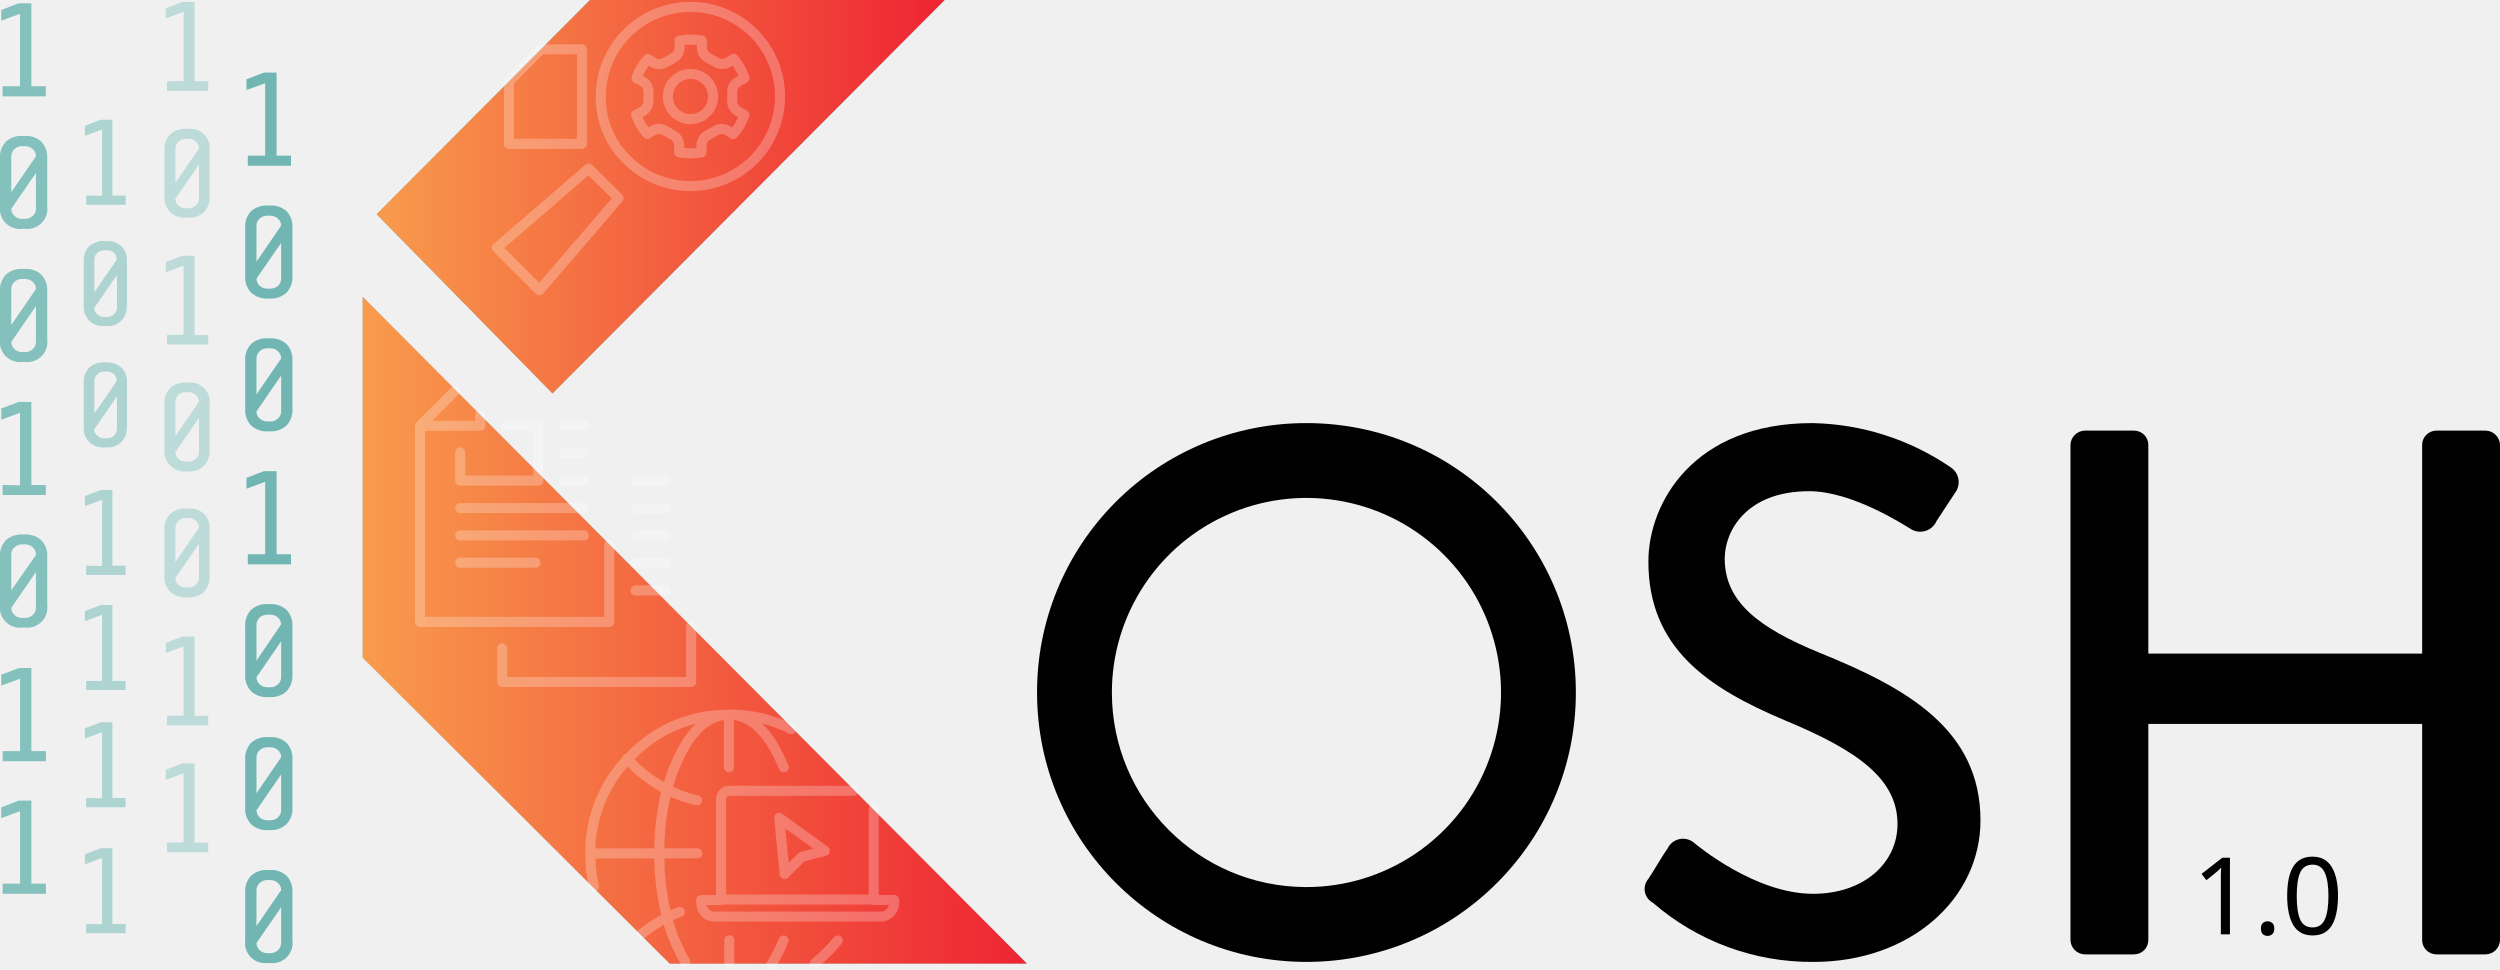
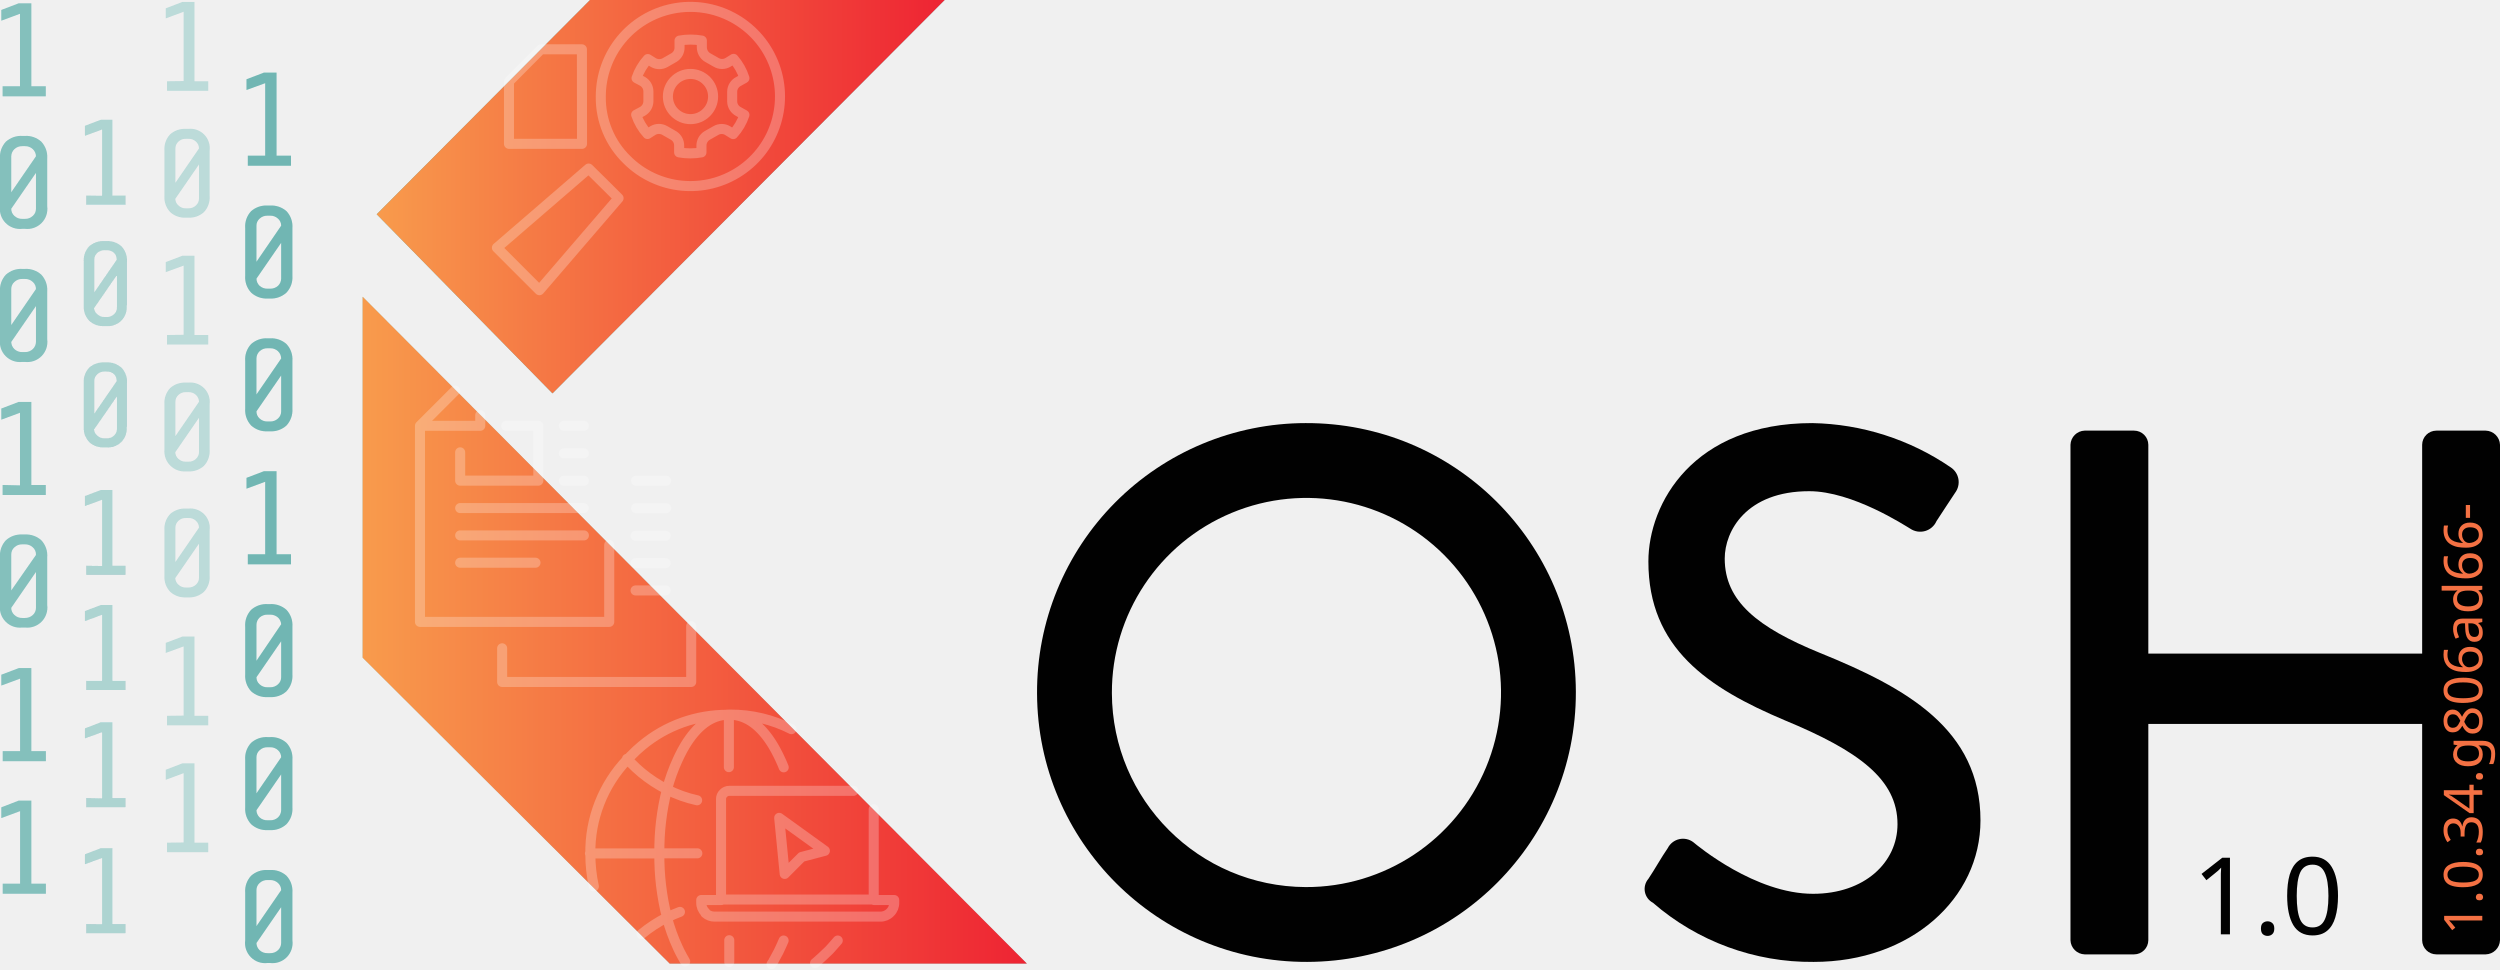
<svg xmlns="http://www.w3.org/2000/svg" xmlns:xlink="http://www.w3.org/1999/xlink" viewBox="0 0 248.88 96.48" version="1.1" id="svg4966">
  <defs id="defs4779">
    <style id="style4771">.cls-1{isolation:isolate;}.cls-2{fill:#010101;}.cls-10,.cls-12,.cls-3{fill:#afdedc;}.cls-10,.cls-11,.cls-12,.cls-13,.cls-3,.cls-9{mix-blend-mode:multiply;}.cls-4{fill:url(#New_Gradient_Swatch_copy_3);}.cls-5{fill:url(#New_Gradient_Swatch_copy_3-2);}.cls-6{opacity:0.25;}.cls-7,.cls-8{fill:none;stroke:#fff;stroke-linecap:round;stroke-linejoin:round;}.cls-7{fill-rule:evenodd;}.cls-10{opacity:0.7;}.cls-11,.cls-12{opacity:0.5;}.cls-13{opacity:0.65;}</style>
    <linearGradient id="New_Gradient_Swatch_copy_3" x1="37.5" y1="19.58" x2="94.04" y2="19.58" gradientUnits="userSpaceOnUse">
      <stop offset="0" stop-color="#f89b4c" id="stop4773" />
      <stop offset="1" stop-color="#ee2433" id="stop4775" />
    </linearGradient>
    <linearGradient id="New_Gradient_Swatch_copy_3-2" x1="36.1" y1="62.73" x2="102.23" y2="62.73" xlink:href="#New_Gradient_Swatch_copy_3" />
    <linearGradient xlink:href="#New_Gradient_Swatch_copy_3" id="linearGradient4972" gradientUnits="userSpaceOnUse" x1="37.5" y1="19.58" x2="94.04" y2="19.58" />
  </defs>
  <path class="cls-2" d="m 129.98,42.12 a 26.82,26.82 0 1 1 -26.74,26.89 26.77,26.77 0 0 1 26.74,-26.89 z m 0,46.19 a 19.37,19.37 0 1 0 -19.29,-19.3 19.37,19.37 0 0 0 19.29,19.3 z" id="path4781" style="isolation:isolate;fill:#010101" />
  <path class="cls-2" d="m 164.1,87.49 c 0.67,-1 1.26,-2.09 1.93,-3.06 a 1.7,1.7 0 0 1 2.54,-0.59 c 0.44,0.37 6.18,5.14 11.92,5.14 5.14,0 8.41,-3.13 8.41,-6.93 0,-4.47 -3.87,-7.3 -11.24,-10.35 -7.6,-3.21 -13.56,-7.16 -13.56,-15.8 0,-5.81 4.47,-13.78 16.31,-13.78 a 25.21,25.21 0 0 1 13.78,4.4 1.76,1.76 0 0 1 0.45,2.53 c -0.6,0.89 -1.27,1.94 -1.86,2.83 a 1.77,1.77 0 0 1 -2.61,0.75 c -0.52,-0.3 -5.74,-3.73 -10.06,-3.73 -6.25,0 -8.41,3.95 -8.41,6.71 0,4.24 3.27,6.85 9.46,9.38 8.64,3.5 16,7.6 16,16.69 0,7.75 -6.92,14.08 -16.61,14.08 a 24.07,24.07 0 0 1 -16,-5.89 1.55,1.55 0 0 1 -0.45,-2.38 z" id="path4783" style="isolation:isolate;fill:#010101" />
  <polygon class="cls-3" points="36.1,29.54 36.1,65.47 66.67,95.93 102.23,95.93 " id="polygon4793" style="isolation:isolate;mix-blend-mode:multiply;fill:#afdedc" />
  <polygon class="cls-3" points="55,39.16 94.04,0 58.74,0 37.5,21.33 " id="polygon4795" style="isolation:isolate;mix-blend-mode:multiply;fill:#afdedc" />
  <polygon class="cls-3" points="55,39.16 94.04,0 58.74,0 37.5,21.33 " id="polygon4797" style="isolation:isolate;mix-blend-mode:multiply;fill:#afdedc" />
  <polygon class="cls-4" points="55,39.16 94.04,0 58.74,0 37.5,21.33 " id="polygon4799" style="isolation:isolate;fill:url(#linearGradient4972)" />
  <polygon class="cls-5" points="36.1,29.54 36.1,65.47 66.67,95.93 102.23,95.93 " id="polygon4801" style="isolation:isolate;fill:url(#New_Gradient_Swatch_copy_3-2)" />
  <g class="cls-6" id="g4805" style="opacity:0.25;isolation:isolate">
    <path class="cls-7" d="m 140,443.25 v 2.82 h 7.78 v -5.46 h -3.2 m 7.74,5.47 h -2 m 0,-2.73 h 2 m 0,-2.74 h -2 M 140,448.8 h 12.3 M 142,439.55 v 1.06 h -6 v 19.52 h 18.84 v -7.67 M 136,440.61 l 3.51,-3.51 m 18,11.71 h 3 m 0,-2.73 h -3 m -13.33,16.68 v 3.35 H 163 v -5.56 m -23,-6.31 h 7.5 m 4.82,-2.72 H 140 m 20.46,5.48 h -3 m 0,-2.72 h 3 m 0,-2.72 h -3" transform="translate(-94.19,-398.22)" id="path4803" style="fill:none;fill-rule:evenodd;stroke:#ffffff;stroke-linecap:round;stroke-linejoin:round" />
  </g>
  <g class="cls-6" id="g4815" style="opacity:0.25;isolation:isolate">
    <polygon class="cls-8" points="50.67,8.11 50.67,14.32 57.94,14.32 57.93,4.91 53.85,4.91 " id="polygon4807" style="fill:none;stroke:#ffffff;stroke-linecap:round;stroke-linejoin:round" />
    <path class="cls-8" d="m 154.27,416.46 -1.48,-1.46 -9.13,7.88 v 0 l 4.23,4.23 v 0 l 7.88,-9.16 z" transform="translate(-94.19,-398.22)" id="path4809" style="fill:none;stroke:#ffffff;stroke-linecap:round;stroke-linejoin:round" />
    <path class="cls-8" d="m 156.62,414.14 a 8.92,8.92 0 1 0 -2.62,-6.31 8.6,8.6 0 0 0 2.62,6.31 z m 1.54,-7.82 -0.6,-0.32 a 5.42,5.42 0 0 1 1.12,-1.9 l 0.56,0.35 a 1.17,1.17 0 0 0 1.17,0 l 0.89,-0.51 a 1.15,1.15 0 0 0 0.54,-1 v -0.68 a 6.21,6.21 0 0 1 2.22,0 v 0.67 a 1.19,1.19 0 0 0 0.55,1 l 0.88,0.5 a 1.15,1.15 0 0 0 1.17,0 l 0.56,-0.35 a 5.4,5.4 0 0 1 1.08,1.92 l -0.59,0.33 a 1.16,1.16 0 0 0 -0.63,1 v 1 a 1.16,1.16 0 0 0 0.63,1 l 0.59,0.33 a 5.4,5.4 0 0 1 -1.12,1.91 l -0.56,-0.35 a 1.15,1.15 0 0 0 -1.17,0 l -0.88,0.5 a 1.18,1.18 0 0 0 -0.55,1 v 0.67 a 6.21,6.21 0 0 1 -2.22,0 v -0.67 a 1.15,1.15 0 0 0 -0.54,-1 l -0.89,-0.51 a 1.17,1.17 0 0 0 -1.17,0 l -0.55,0.35 a 5.38,5.38 0 0 1 -1.13,-1.92 l 0.6,-0.32 a 1.17,1.17 0 0 0 0.62,-1 v -1 a 1.17,1.17 0 0 0 -0.58,-1 z" transform="translate(-94.19,-398.22)" id="path4811" style="fill:none;stroke:#ffffff;stroke-linecap:round;stroke-linejoin:round" />
    <path class="cls-8" d="m 162.93,410.08 a 2.25,2.25 0 0 0 2.25,-2.25 2.25,2.25 0 1 0 -4.5,0 2.25,2.25 0 0 0 2.25,2.25 z" transform="translate(-94.19,-398.22)" id="path4813" style="fill:none;stroke:#ffffff;stroke-linecap:round;stroke-linejoin:round" />
  </g>
  <g class="cls-6" id="g4819" style="opacity:0.25;isolation:isolate">
    <path class="cls-7" d="m 166.75,474.59 v -5.22 h -0.16 c -1.6,0.06 -3,1.09 -4.2,3.07 -0.18,0.3 -0.36,0.63 -0.54,1 l -0.18,0.38 a 18.09,18.09 0 0 0 -1.08,3 12.61,12.61 0 0 0 3,1.07 m 3.14,-8.53 h 0.16 a 13.34,13.34 0 0 1 6.09,1.45 m 6.17,6.14 h -12.37 a 0.79,0.79 0 0 0 -0.57,0.25 0.76,0.76 0 0 0 -0.24,0.57 v 10 h 15.2 v -9 m -7.17,4.76 -1.69,1.69 -0.55,-5.58 4.55,3.28 z m -7.05,-14.16 c 1.6,0.06 3,1.09 4.2,3.07 0.18,0.3 0.36,0.63 0.54,1 l 0.18,0.38 c 0.12,0.26 0.24,0.52 0.34,0.79 m -18.9,11.85 a 14.8,14.8 0 0 1 -0.35,-3.23 v 0 a 13.32,13.32 0 0 1 3.68,-9.4 l 0.37,-0.38 a 14.06,14.06 0 0 1 1.08,-1 13.22,13.22 0 0 1 8.54,-3.07 M 161.88,489 a 12.26,12.26 0 0 0 -1.29,0.56 17.67,17.67 0 0 0 1.08,3 l 0.18,0.38 c 0.18,0.35 0.36,0.68 0.55,1 m -4.35,-2.73 a 13.68,13.68 0 0 1 2.54,-1.66 24.73,24.73 0 0 1 -0.76,-6.37 h -6.91 m 7.67,-6.38 a 24.78,24.78 0 0 0 -0.76,6.37 h 3.78 m -7,-9.41 0.37,0.39 a 14.06,14.06 0 0 0 1.08,1 13.68,13.68 0 0 0 2.54,1.66 m 10.4,17.39 0.08,-0.12 a 0.41,0.41 0 0 1 0.07,-0.11 q 0.27,-0.47 0.54,-1 l 0.18,-0.38 c 0.12,-0.24 0.22,-0.49 0.33,-0.74 m 5.39,0 c -0.21,0.25 -0.43,0.5 -0.65,0.74 -0.22,0.24 -0.24,0.26 -0.37,0.38 q -0.53,0.52 -1.08,1 l -0.16,0.13 M 166,487.82 h -2 v 0.24 a 1.31,1.31 0 0 0 0.41,1 v 0.06 a 1.34,1.34 0 0 0 0.92,0.35 h 16.48 a 1.32,1.32 0 0 0 1,-0.41 1.3,1.3 0 0 0 0.4,-1 v -0.24 h -2 m -14.42,4 V 494" transform="translate(-94.19,-398.22)" id="path4817" style="fill:none;fill-rule:evenodd;stroke:#ffffff;stroke-linecap:round;stroke-linejoin:round" />
  </g>
  <g class="cls-9" id="g4835" style="isolation:isolate;mix-blend-mode:multiply">
    <path class="cls-3" d="m 94.45,406.81 v 1 h 4.3 v -1 h -1.44 v -8.26 h -1.26 l -1.73,0.66 v 1.07 l 1.86,-0.69 v 7.22 z" transform="translate(-94.19,-398.22)" id="path4821" style="mix-blend-mode:multiply;fill:#afdedc" />
    <path class="cls-3" d="M 98.89,418.78 V 414 a 2.21,2.21 0 0 0 -0.59,-1.68 2.26,2.26 0 0 0 -1.63,-0.57 h -0.26 a 2.26,2.26 0 0 0 -1.63,0.57 2.21,2.21 0 0 0 -0.59,1.68 v 4.76 a 2,2 0 0 0 2.22,2.24 h 0.26 a 2,2 0 0 0 2.22,-2.25 z m -1.12,-5 -2.46,3.58 v -3.58 a 1,1 0 0 1 0.31,-0.71 1.09,1.09 0 0 1 0.79,-0.3 h 0.26 a 1.09,1.09 0 0 1 0.79,0.3 1,1 0 0 1 0.31,0.7 z m -2.46,5.22 2.46,-3.57 V 419 a 0.93,0.93 0 0 1 -0.31,0.71 1.09,1.09 0 0 1 -0.79,0.3 h -0.26 a 1.09,1.09 0 0 1 -0.79,-0.3 0.93,0.93 0 0 1 -0.31,-0.71 z" transform="translate(-94.19,-398.22)" id="path4823" style="mix-blend-mode:multiply;fill:#afdedc" />
    <path class="cls-3" d="m 98.89,432 v -4.76 a 2.21,2.21 0 0 0 -0.59,-1.68 2.26,2.26 0 0 0 -1.63,-0.57 h -0.26 a 2.26,2.26 0 0 0 -1.63,0.57 2.21,2.21 0 0 0 -0.59,1.68 V 432 a 2,2 0 0 0 2.22,2.25 h 0.26 A 2,2 0 0 0 98.89,432 Z m -1.12,-5 -2.46,3.58 V 427 a 0.93,0.93 0 0 1 0.31,-0.71 1.09,1.09 0 0 1 0.79,-0.3 h 0.26 a 1.09,1.09 0 0 1 0.79,0.3 0.93,0.93 0 0 1 0.31,0.71 z m -2.46,5.26 2.46,-3.57 v 3.57 a 1,1 0 0 1 -0.31,0.71 1.09,1.09 0 0 1 -0.79,0.3 h -0.26 a 1.09,1.09 0 0 1 -0.79,-0.3 1,1 0 0 1 -0.31,-0.71 z" transform="translate(-94.19,-398.22)" id="path4825" style="mix-blend-mode:multiply;fill:#afdedc" />
    <path class="cls-3" d="m 94.45,446.5 v 1 h 4.3 v -1 h -1.44 v -8.27 h -1.26 l -1.73,0.66 V 440 l 1.86,-0.69 v 7.23 z" transform="translate(-94.19,-398.22)" id="path4827" style="mix-blend-mode:multiply;fill:#afdedc" />
    <path class="cls-3" d="m 98.89,458.47 v -4.76 A 2.21,2.21 0 0 0 98.3,452 2.26,2.26 0 0 0 96.67,451.43 h -0.26 a 2.26,2.26 0 0 0 -1.63,0.57 2.21,2.21 0 0 0 -0.59,1.68 v 4.76 a 2,2 0 0 0 2.22,2.25 h 0.26 a 2,2 0 0 0 2.22,-2.25 z m -1.12,-5 -2.46,3.53 v -3.58 a 0.93,0.93 0 0 1 0.31,-0.71 1.09,1.09 0 0 1 0.79,-0.3 h 0.26 a 1.09,1.09 0 0 1 0.79,0.3 0.93,0.93 0 0 1 0.31,0.75 z m -2.46,5.26 2.46,-3.57 v 3.57 a 0.93,0.93 0 0 1 -0.31,0.71 1.09,1.09 0 0 1 -0.79,0.3 h -0.26 a 1.09,1.09 0 0 1 -0.79,-0.3 0.93,0.93 0 0 1 -0.31,-0.72 z" transform="translate(-94.19,-398.22)" id="path4829" style="mix-blend-mode:multiply;fill:#afdedc" />
    <path class="cls-3" d="m 94.46,473 v 1 h 4.3 v -1 h -1.45 v -8.27 h -1.25 l -1.74,0.66 v 1.08 l 1.87,-0.69 V 473 Z" transform="translate(-94.19,-398.22)" id="path4831" style="mix-blend-mode:multiply;fill:#afdedc" />
    <path class="cls-3" d="m 94.46,486.19 v 1 h 4.3 v -1 h -1.45 v -8.27 h -1.25 l -1.74,0.67 v 1.07 l 1.87,-0.69 v 7.22 z" transform="translate(-94.19,-398.22)" id="path4833" style="mix-blend-mode:multiply;fill:#afdedc" />
  </g>
  <g class="cls-9" id="g4851" style="isolation:isolate;mix-blend-mode:multiply">
    <path class="cls-3" d="m 118.86,413.72 v 1 h 4.3 v -1 h -1.44 v -8.27 h -1.26 l -1.73,0.66 v 1.07 l 1.86,-0.68 v 7.22 z" transform="translate(-94.19,-398.22)" id="path4837" style="mix-blend-mode:multiply;fill:#afdedc" />
    <path class="cls-3" d="m 123.3,425.69 v -4.77 a 2.21,2.21 0 0 0 -0.59,-1.68 2.3,2.3 0 0 0 -1.63,-0.56 h -0.26 a 2.3,2.3 0 0 0 -1.63,0.56 2.21,2.21 0 0 0 -0.59,1.68 v 4.77 a 2.2,2.2 0 0 0 0.6,1.67 2.26,2.26 0 0 0 1.62,0.58 h 0.26 a 2.26,2.26 0 0 0 1.62,-0.58 2.2,2.2 0 0 0 0.6,-1.67 z m -1.12,-5 -2.46,3.59 v -3.59 a 0.91,0.91 0 0 1 0.31,-0.7 1.09,1.09 0 0 1 0.79,-0.3 h 0.26 a 1.09,1.09 0 0 1 0.79,0.3 0.91,0.91 0 0 1 0.31,0.68 z m -2.46,5.27 2.46,-3.57 v 3.57 a 1,1 0 0 1 -0.31,0.71 1.13,1.13 0 0 1 -0.79,0.29 h -0.26 a 1.13,1.13 0 0 1 -0.79,-0.29 1,1 0 0 1 -0.31,-0.73 z" transform="translate(-94.19,-398.22)" id="path4839" style="mix-blend-mode:multiply;fill:#afdedc" />
    <path class="cls-3" d="m 123.3,438.91 v -4.76 a 2.21,2.21 0 0 0 -0.59,-1.68 2.26,2.26 0 0 0 -1.63,-0.57 h -0.26 a 2.26,2.26 0 0 0 -1.63,0.57 2.21,2.21 0 0 0 -0.59,1.68 v 4.76 a 2.23,2.23 0 0 0 0.6,1.68 2.26,2.26 0 0 0 1.62,0.57 h 0.26 a 2.26,2.26 0 0 0 1.62,-0.57 2.23,2.23 0 0 0 0.6,-1.68 z m -1.12,-5 -2.46,3.58 v -3.59 a 1,1 0 0 1 0.31,-0.71 1.09,1.09 0 0 1 0.79,-0.3 h 0.26 a 1.09,1.09 0 0 1 0.79,0.3 1,1 0 0 1 0.31,0.71 z m -2.46,5.26 2.46,-3.57 v 3.57 a 0.93,0.93 0 0 1 -0.31,0.71 1.09,1.09 0 0 1 -0.79,0.3 h -0.26 a 1.09,1.09 0 0 1 -0.79,-0.3 0.93,0.93 0 0 1 -0.31,-0.72 z" transform="translate(-94.19,-398.22)" id="path4841" style="mix-blend-mode:multiply;fill:#afdedc" />
    <path class="cls-3" d="m 118.86,453.4 v 1 h 4.3 v -1 h -1.44 v -8.27 h -1.26 l -1.73,0.66 v 1.08 l 1.86,-0.69 v 7.22 z" transform="translate(-94.19,-398.22)" id="path4843" style="mix-blend-mode:multiply;fill:#afdedc" />
    <path class="cls-3" d="m 123.3,465.37 v -4.76 a 2.21,2.21 0 0 0 -0.59,-1.68 2.26,2.26 0 0 0 -1.63,-0.57 h -0.26 a 2.26,2.26 0 0 0 -1.63,0.57 2.21,2.21 0 0 0 -0.59,1.68 v 4.76 a 2.23,2.23 0 0 0 0.6,1.68 2.26,2.26 0 0 0 1.62,0.57 h 0.26 a 2.26,2.26 0 0 0 1.62,-0.57 2.23,2.23 0 0 0 0.6,-1.68 z m -1.12,-5 -2.46,3.63 v -3.59 a 1,1 0 0 1 0.31,-0.71 1.13,1.13 0 0 1 0.79,-0.29 h 0.26 a 1.13,1.13 0 0 1 0.79,0.29 1,1 0 0 1 0.31,0.66 z m -2.46,5.27 2.46,-3.58 v 3.58 a 0.91,0.91 0 0 1 -0.31,0.7 1.09,1.09 0 0 1 -0.79,0.3 h -0.26 a 1.09,1.09 0 0 1 -0.79,-0.3 0.91,0.91 0 0 1 -0.31,-0.71 z" transform="translate(-94.19,-398.22)" id="path4845" style="mix-blend-mode:multiply;fill:#afdedc" />
    <path class="cls-3" d="m 123.3,478.61 v -4.76 a 2.21,2.21 0 0 0 -0.59,-1.68 2.26,2.26 0 0 0 -1.63,-0.57 h -0.26 a 2.26,2.26 0 0 0 -1.63,0.57 2.21,2.21 0 0 0 -0.59,1.68 v 4.76 a 2.2,2.2 0 0 0 0.6,1.67 2.26,2.26 0 0 0 1.62,0.58 h 0.26 a 2.26,2.26 0 0 0 1.62,-0.58 2.2,2.2 0 0 0 0.6,-1.67 z m -1.12,-5 -2.46,3.59 v -3.59 a 0.93,0.93 0 0 1 0.31,-0.7 1.09,1.09 0 0 1 0.79,-0.3 h 0.26 a 1.09,1.09 0 0 1 0.79,0.3 0.93,0.93 0 0 1 0.31,0.68 z m -2.46,5.27 2.46,-3.57 v 3.57 a 1,1 0 0 1 -0.31,0.71 1.09,1.09 0 0 1 -0.79,0.29 h -0.26 a 1.09,1.09 0 0 1 -0.79,-0.29 1,1 0 0 1 -0.31,-0.73 z" transform="translate(-94.19,-398.22)" id="path4847" style="mix-blend-mode:multiply;fill:#afdedc" />
    <path class="cls-3" d="m 123.3,491.84 v -4.76 a 2.21,2.21 0 0 0 -0.59,-1.68 2.26,2.26 0 0 0 -1.63,-0.57 h -0.26 a 2.26,2.26 0 0 0 -1.63,0.57 2.21,2.21 0 0 0 -0.59,1.68 v 4.76 a 2,2 0 0 0 2.22,2.25 h 0.26 a 2,2 0 0 0 2.22,-2.25 z m -1.12,-5 -2.46,3.58 v -3.58 a 0.93,0.93 0 0 1 0.31,-0.71 1.09,1.09 0 0 1 0.79,-0.3 h 0.26 a 1.09,1.09 0 0 1 0.79,0.3 0.93,0.93 0 0 1 0.31,0.7 z m -2.46,5.26 2.46,-3.57 v 3.57 a 1,1 0 0 1 -0.31,0.71 1.09,1.09 0 0 1 -0.79,0.3 h -0.26 a 1.09,1.09 0 0 1 -0.79,-0.3 1,1 0 0 1 -0.31,-0.72 z" transform="translate(-94.19,-398.22)" id="path4849" style="mix-blend-mode:multiply;fill:#afdedc" />
  </g>
  <path class="cls-10" d="m 16.63,8.09 v 0.95 h 4.1 V 8.09 h -1.37 v -7.9 h -1.2 L 16.5,0.83 v 1 l 1.78,-0.66 v 6.9 z" id="path4853" style="opacity:0.7;isolation:isolate;mix-blend-mode:multiply;fill:#afdedc" />
  <path class="cls-10" d="M 20.87,19.53 V 14.98 A 1.93,1.93 0 0 0 18.75,12.83 H 18.5 a 2.18,2.18 0 0 0 -1.56,0.54 2.14,2.14 0 0 0 -0.57,1.61 v 4.55 a 2.11,2.11 0 0 0 0.58,1.59 2.13,2.13 0 0 0 1.55,0.55 h 0.25 a 2.15,2.15 0 0 0 1.55,-0.55 2.1,2.1 0 0 0 0.57,-1.59 z m -1.06,-4.75 -2.35,3.42 v -3.42 a 0.91,0.91 0 0 1 0.3,-0.68 1,1 0 0 1 0.75,-0.28 h 0.25 a 1,1 0 0 1 0.75,0.28 0.91,0.91 0 0 1 0.3,0.68 z m -2.35,5 2.35,-3.41 v 3.41 a 0.89,0.89 0 0 1 -0.3,0.67 1.05,1.05 0 0 1 -0.75,0.29 h -0.25 a 1,1 0 0 1 -0.75,-0.29 0.89,0.89 0 0 1 -0.31,-0.67 z" id="path4855" style="opacity:0.7;isolation:isolate;mix-blend-mode:multiply;fill:#afdedc" />
  <path class="cls-10" d="m 16.63,33.35 v 0.95 h 4.1 v -0.95 h -1.37 v -7.89 h -1.2 l -1.66,0.63 v 1 l 1.78,-0.65 v 6.89 z" id="path4857" style="opacity:0.7;isolation:isolate;mix-blend-mode:multiply;fill:#afdedc" />
  <path class="cls-10" d="M 20.87,44.78 V 40.24 A 1.93,1.93 0 0 0 18.75,38.09 H 18.5 a 2.18,2.18 0 0 0 -1.56,0.54 2.14,2.14 0 0 0 -0.57,1.61 v 4.54 a 2,2 0 0 0 2.13,2.15 h 0.25 a 2.15,2.15 0 0 0 1.55,-0.55 2.11,2.11 0 0 0 0.57,-1.6 z M 19.81,40 17.46,43.42 V 40 a 0.91,0.91 0 0 1 0.3,-0.68 1,1 0 0 1 0.75,-0.28 h 0.25 a 1,1 0 0 1 0.75,0.28 0.91,0.91 0 0 1 0.3,0.68 z m -2.35,5 2.35,-3.41 V 45 a 0.9,0.9 0 0 1 -0.3,0.68 1,1 0 0 1 -0.75,0.28 h -0.25 a 1,1 0 0 1 -0.75,-0.28 0.9,0.9 0 0 1 -0.31,-0.66 z" id="path4859" style="opacity:0.7;isolation:isolate;mix-blend-mode:multiply;fill:#afdedc" />
  <path class="cls-10" d="m 16.63,71.26 v 0.95 h 4.1 v -0.95 h -1.37 v -7.89 h -1.2 L 16.5,64 v 1 l 1.78,-0.65 v 6.89 z" id="path4861" style="opacity:0.7;isolation:isolate;mix-blend-mode:multiply;fill:#afdedc" />
  <path class="cls-10" d="M 20.87,57.32 V 52.78 A 1.93,1.93 0 0 0 18.75,50.63 H 18.5 a 2.18,2.18 0 0 0 -1.56,0.54 2.14,2.14 0 0 0 -0.57,1.61 v 4.55 a 2.09,2.09 0 0 0 0.58,1.59 2.13,2.13 0 0 0 1.55,0.55 h 0.25 a 2.15,2.15 0 0 0 1.55,-0.55 2.09,2.09 0 0 0 0.57,-1.6 z m -1.06,-4.79 -2.35,3.42 v -3.42 a 0.91,0.91 0 0 1 0.3,-0.68 1,1 0 0 1 0.75,-0.28 h 0.25 a 1,1 0 0 1 0.75,0.28 0.91,0.91 0 0 1 0.3,0.68 z m -2.35,5 2.35,-3.41 v 3.41 a 0.89,0.89 0 0 1 -0.3,0.67 1.05,1.05 0 0 1 -0.75,0.29 H 18.51 A 1,1 0 0 1 17.76,58.2 0.89,0.89 0 0 1 17.45,57.56 Z" id="path4863" style="opacity:0.7;isolation:isolate;mix-blend-mode:multiply;fill:#afdedc" />
  <path class="cls-10" d="m 16.63,83.89 v 0.95 h 4.1 v -0.95 h -1.37 v -7.9 h -1.2 l -1.66,0.64 v 1 l 1.78,-0.66 v 6.9 z" id="path4865" style="opacity:0.7;isolation:isolate;mix-blend-mode:multiply;fill:#afdedc" />
  <g class="cls-11" id="g4881" style="opacity:0.5;isolation:isolate;mix-blend-mode:multiply">
    <path class="cls-12" d="m 102.77,417.69 v 0.91 h 3.92 v -0.91 h -1.31 v -7.55 h -1.15 l -1.58,0.6 v 1 l 1.7,-0.63 v 6.6 z" transform="translate(-94.19,-398.22)" id="path4867" style="opacity:0.5;mix-blend-mode:multiply;fill:#afdedc" />
    <path class="cls-12" d="m 106.83,428.63 v -4.35 a 2,2 0 0 0 -0.55,-1.54 2.07,2.07 0 0 0 -1.48,-0.52 h -0.24 a 2.09,2.09 0 0 0 -1.49,0.52 2,2 0 0 0 -0.54,1.54 v 4.35 a 2,2 0 0 0 0.55,1.53 2,2 0 0 0 1.48,0.52 h 0.24 a 1.86,1.86 0 0 0 2,-2.05 z m -1,-4.58 -2.25,3.27 v -3.27 a 0.87,0.87 0 0 1 0.29,-0.65 1,1 0 0 1 0.72,-0.27 h 0.24 a 1,1 0 0 1 0.72,0.27 0.86,0.86 0 0 1 0.25,0.65 z m -2.25,4.81 2.25,-3.26 v 3.26 a 0.84,0.84 0 0 1 -0.28,0.64 1,1 0 0 1 -0.72,0.28 h -0.24 a 1,1 0 0 1 -0.72,-0.28 0.85,0.85 0 0 1 -0.32,-0.64 z" transform="translate(-94.19,-398.22)" id="path4869" style="opacity:0.5;mix-blend-mode:multiply;fill:#afdedc" />
    <path class="cls-12" d="m 102.77,466 v 0.91 h 3.92 V 466 h -1.31 v -7.55 h -1.15 l -1.58,0.6 v 1 l 1.7,-0.63 V 466 Z" transform="translate(-94.19,-398.22)" id="path4871" style="opacity:0.5;mix-blend-mode:multiply;fill:#afdedc" />
    <path class="cls-12" d="m 102.77,490.21 v 0.91 h 3.92 v -0.91 h -1.31 v -7.55 h -1.15 l -1.58,0.6 v 1 l 1.7,-0.63 v 6.6 z" transform="translate(-94.19,-398.22)" id="path4873" style="opacity:0.5;mix-blend-mode:multiply;fill:#afdedc" />
    <path class="cls-12" d="m 102.77,454.54 v 0.91 h 3.92 v -0.91 h -1.31 V 447 h -1.15 l -1.58,0.6 v 1 l 1.7,-0.63 v 6.6 z" transform="translate(-94.19,-398.22)" id="path4875" style="opacity:0.5;mix-blend-mode:multiply;fill:#afdedc" />
    <path class="cls-12" d="m 106.83,440.71 v -4.35 a 2,2 0 0 0 -0.55,-1.54 2.07,2.07 0 0 0 -1.48,-0.52 h -0.24 a 2.09,2.09 0 0 0 -1.49,0.52 2,2 0 0 0 -0.54,1.54 v 4.35 a 2,2 0 0 0 0.55,1.53 2,2 0 0 0 1.48,0.52 h 0.24 a 1.86,1.86 0 0 0 2,-2.05 z m -1,-4.58 -2.25,3.27 v -3.27 a 0.87,0.87 0 0 1 0.29,-0.65 1,1 0 0 1 0.72,-0.27 h 0.24 a 1,1 0 0 1 0.72,0.27 0.86,0.86 0 0 1 0.25,0.65 z m -2.25,4.81 2.25,-3.26 v 3.26 a 0.84,0.84 0 0 1 -0.28,0.64 1,1 0 0 1 -0.72,0.28 h -0.24 a 1,1 0 0 1 -0.72,-0.28 0.85,0.85 0 0 1 -0.32,-0.64 z" transform="translate(-94.19,-398.22)" id="path4877" style="opacity:0.5;mix-blend-mode:multiply;fill:#afdedc" />
    <path class="cls-12" d="m 102.77,477.67 v 0.91 h 3.92 v -0.91 h -1.31 v -7.55 h -1.15 l -1.58,0.61 v 1 l 1.7,-0.62 v 6.59 z" transform="translate(-94.19,-398.22)" id="path4879" style="opacity:0.5;mix-blend-mode:multiply;fill:#afdedc" />
  </g>
  <g class="cls-11" id="g4897" style="opacity:0.5;isolation:isolate;mix-blend-mode:multiply">
    <path class="cls-12" d="m 102.77,417.69 v 0.91 h 3.92 v -0.91 h -1.31 v -7.55 h -1.15 l -1.58,0.6 v 1 l 1.7,-0.63 v 6.6 z" transform="translate(-94.19,-398.22)" id="path4883" style="opacity:0.5;mix-blend-mode:multiply;fill:#afdedc" />
    <path class="cls-12" d="m 106.83,428.63 v -4.35 a 2,2 0 0 0 -0.55,-1.54 2.07,2.07 0 0 0 -1.48,-0.52 h -0.24 a 2.09,2.09 0 0 0 -1.49,0.52 2,2 0 0 0 -0.54,1.54 v 4.35 a 2,2 0 0 0 0.55,1.53 2,2 0 0 0 1.48,0.52 h 0.24 a 1.86,1.86 0 0 0 2,-2.05 z m -1,-4.58 -2.25,3.27 v -3.27 a 0.87,0.87 0 0 1 0.29,-0.65 1,1 0 0 1 0.72,-0.27 h 0.24 a 1,1 0 0 1 0.72,0.27 0.86,0.86 0 0 1 0.25,0.65 z m -2.25,4.81 2.25,-3.26 v 3.26 a 0.84,0.84 0 0 1 -0.28,0.64 1,1 0 0 1 -0.72,0.28 h -0.24 a 1,1 0 0 1 -0.72,-0.28 0.85,0.85 0 0 1 -0.32,-0.64 z" transform="translate(-94.19,-398.22)" id="path4885" style="opacity:0.5;mix-blend-mode:multiply;fill:#afdedc" />
    <path class="cls-12" d="m 102.77,466 v 0.91 h 3.92 V 466 h -1.31 v -7.55 h -1.15 l -1.58,0.6 v 1 l 1.7,-0.63 V 466 Z" transform="translate(-94.19,-398.22)" id="path4887" style="opacity:0.5;mix-blend-mode:multiply;fill:#afdedc" />
    <path class="cls-12" d="m 102.77,490.21 v 0.91 h 3.92 v -0.91 h -1.31 v -7.55 h -1.15 l -1.58,0.6 v 1 l 1.7,-0.63 v 6.6 z" transform="translate(-94.19,-398.22)" id="path4889" style="opacity:0.5;mix-blend-mode:multiply;fill:#afdedc" />
    <path class="cls-12" d="m 102.77,454.54 v 0.91 h 3.92 v -0.91 h -1.31 V 447 h -1.15 l -1.58,0.6 v 1 l 1.7,-0.63 v 6.6 z" transform="translate(-94.19,-398.22)" id="path4891" style="opacity:0.5;mix-blend-mode:multiply;fill:#afdedc" />
    <path class="cls-12" d="m 106.83,440.71 v -4.35 a 2,2 0 0 0 -0.55,-1.54 2.07,2.07 0 0 0 -1.48,-0.52 h -0.24 a 2.09,2.09 0 0 0 -1.49,0.52 2,2 0 0 0 -0.54,1.54 v 4.35 a 2,2 0 0 0 0.55,1.53 2,2 0 0 0 1.48,0.52 h 0.24 a 1.86,1.86 0 0 0 2,-2.05 z m -1,-4.58 -2.25,3.27 v -3.27 a 0.87,0.87 0 0 1 0.29,-0.65 1,1 0 0 1 0.72,-0.27 h 0.24 a 1,1 0 0 1 0.72,0.27 0.86,0.86 0 0 1 0.25,0.65 z m -2.25,4.81 2.25,-3.26 v 3.26 a 0.84,0.84 0 0 1 -0.28,0.64 1,1 0 0 1 -0.72,0.28 h -0.24 a 1,1 0 0 1 -0.72,-0.28 0.85,0.85 0 0 1 -0.32,-0.64 z" transform="translate(-94.19,-398.22)" id="path4893" style="opacity:0.5;mix-blend-mode:multiply;fill:#afdedc" />
    <path class="cls-12" d="m 102.77,477.67 v 0.91 h 3.92 v -0.91 h -1.31 v -7.55 h -1.15 l -1.58,0.61 v 1 l 1.7,-0.62 v 6.59 z" transform="translate(-94.19,-398.22)" id="path4895" style="opacity:0.5;mix-blend-mode:multiply;fill:#afdedc" />
  </g>
  <g class="cls-11" id="g4913" style="opacity:0.5;isolation:isolate;mix-blend-mode:multiply">
    <path class="cls-12" d="m 102.77,417.69 v 0.91 h 3.92 v -0.91 h -1.31 v -7.55 h -1.15 l -1.58,0.6 v 1 l 1.7,-0.63 v 6.6 z" transform="translate(-94.19,-398.22)" id="path4899" style="opacity:0.5;mix-blend-mode:multiply;fill:#afdedc" />
    <path class="cls-12" d="m 106.83,428.63 v -4.35 a 2,2 0 0 0 -0.55,-1.54 2.07,2.07 0 0 0 -1.48,-0.52 h -0.24 a 2.09,2.09 0 0 0 -1.49,0.52 2,2 0 0 0 -0.54,1.54 v 4.35 a 2,2 0 0 0 0.55,1.53 2,2 0 0 0 1.48,0.52 h 0.24 a 1.86,1.86 0 0 0 2,-2.05 z m -1,-4.58 -2.25,3.27 v -3.27 a 0.87,0.87 0 0 1 0.29,-0.65 1,1 0 0 1 0.72,-0.27 h 0.24 a 1,1 0 0 1 0.72,0.27 0.86,0.86 0 0 1 0.25,0.65 z m -2.25,4.81 2.25,-3.26 v 3.26 a 0.84,0.84 0 0 1 -0.28,0.64 1,1 0 0 1 -0.72,0.28 h -0.24 a 1,1 0 0 1 -0.72,-0.28 0.85,0.85 0 0 1 -0.32,-0.64 z" transform="translate(-94.19,-398.22)" id="path4901" style="opacity:0.5;mix-blend-mode:multiply;fill:#afdedc" />
    <path class="cls-12" d="m 102.77,466 v 0.91 h 3.92 V 466 h -1.31 v -7.55 h -1.15 l -1.58,0.6 v 1 l 1.7,-0.63 V 466 Z" transform="translate(-94.19,-398.22)" id="path4903" style="opacity:0.5;mix-blend-mode:multiply;fill:#afdedc" />
    <path class="cls-12" d="m 102.77,490.21 v 0.91 h 3.92 v -0.91 h -1.31 v -7.55 h -1.15 l -1.58,0.6 v 1 l 1.7,-0.63 v 6.6 z" transform="translate(-94.19,-398.22)" id="path4905" style="opacity:0.5;mix-blend-mode:multiply;fill:#afdedc" />
    <path class="cls-12" d="m 102.77,454.54 v 0.91 h 3.92 v -0.91 h -1.31 V 447 h -1.15 l -1.58,0.6 v 1 l 1.7,-0.63 v 6.6 z" transform="translate(-94.19,-398.22)" id="path4907" style="opacity:0.5;mix-blend-mode:multiply;fill:#afdedc" />
    <path class="cls-12" d="m 106.83,440.71 v -4.35 a 2,2 0 0 0 -0.55,-1.54 2.07,2.07 0 0 0 -1.48,-0.52 h -0.24 a 2.09,2.09 0 0 0 -1.49,0.52 2,2 0 0 0 -0.54,1.54 v 4.35 a 2,2 0 0 0 0.55,1.53 2,2 0 0 0 1.48,0.52 h 0.24 a 1.86,1.86 0 0 0 2,-2.05 z m -1,-4.58 -2.25,3.27 v -3.27 a 0.87,0.87 0 0 1 0.29,-0.65 1,1 0 0 1 0.72,-0.27 h 0.24 a 1,1 0 0 1 0.72,0.27 0.86,0.86 0 0 1 0.25,0.65 z m -2.25,4.81 2.25,-3.26 v 3.26 a 0.84,0.84 0 0 1 -0.28,0.64 1,1 0 0 1 -0.72,0.28 h -0.24 a 1,1 0 0 1 -0.72,-0.28 0.85,0.85 0 0 1 -0.32,-0.64 z" transform="translate(-94.19,-398.22)" id="path4909" style="opacity:0.5;mix-blend-mode:multiply;fill:#afdedc" />
    <path class="cls-12" d="m 102.77,477.67 v 0.91 h 3.92 v -0.91 h -1.31 v -7.55 h -1.15 l -1.58,0.61 v 1 l 1.7,-0.62 v 6.59 z" transform="translate(-94.19,-398.22)" id="path4911" style="opacity:0.5;mix-blend-mode:multiply;fill:#afdedc" />
  </g>
  <g class="cls-11" id="g4929" style="opacity:0.5;isolation:isolate;mix-blend-mode:multiply">
    <path class="cls-12" d="m 102.77,417.69 v 0.91 h 3.92 v -0.91 h -1.31 v -7.55 h -1.15 l -1.58,0.6 v 1 l 1.7,-0.63 v 6.6 z" transform="translate(-94.19,-398.22)" id="path4915" style="opacity:0.5;mix-blend-mode:multiply;fill:#afdedc" />
    <path class="cls-12" d="m 106.83,428.63 v -4.35 a 2,2 0 0 0 -0.55,-1.54 2.07,2.07 0 0 0 -1.48,-0.52 h -0.24 a 2.09,2.09 0 0 0 -1.49,0.52 2,2 0 0 0 -0.54,1.54 v 4.35 a 2,2 0 0 0 0.55,1.53 2,2 0 0 0 1.48,0.52 h 0.24 a 1.86,1.86 0 0 0 2,-2.05 z m -1,-4.58 -2.25,3.27 v -3.27 a 0.87,0.87 0 0 1 0.29,-0.65 1,1 0 0 1 0.72,-0.27 h 0.24 a 1,1 0 0 1 0.72,0.27 0.86,0.86 0 0 1 0.25,0.65 z m -2.25,4.81 2.25,-3.26 v 3.26 a 0.84,0.84 0 0 1 -0.28,0.64 1,1 0 0 1 -0.72,0.28 h -0.24 a 1,1 0 0 1 -0.72,-0.28 0.85,0.85 0 0 1 -0.32,-0.64 z" transform="translate(-94.19,-398.22)" id="path4917" style="opacity:0.5;mix-blend-mode:multiply;fill:#afdedc" />
    <path class="cls-12" d="m 102.77,466 v 0.91 h 3.92 V 466 h -1.31 v -7.55 h -1.15 l -1.58,0.6 v 1 l 1.7,-0.63 V 466 Z" transform="translate(-94.19,-398.22)" id="path4919" style="opacity:0.5;mix-blend-mode:multiply;fill:#afdedc" />
    <path class="cls-12" d="m 102.77,490.21 v 0.91 h 3.92 v -0.91 h -1.31 v -7.55 h -1.15 l -1.58,0.6 v 1 l 1.7,-0.63 v 6.6 z" transform="translate(-94.19,-398.22)" id="path4921" style="opacity:0.5;mix-blend-mode:multiply;fill:#afdedc" />
    <path class="cls-12" d="m 102.77,454.54 v 0.91 h 3.92 v -0.91 h -1.31 V 447 h -1.15 l -1.58,0.6 v 1 l 1.7,-0.63 v 6.6 z" transform="translate(-94.19,-398.22)" id="path4923" style="opacity:0.5;mix-blend-mode:multiply;fill:#afdedc" />
    <path class="cls-12" d="m 106.83,440.71 v -4.35 a 2,2 0 0 0 -0.55,-1.54 2.07,2.07 0 0 0 -1.48,-0.52 h -0.24 a 2.09,2.09 0 0 0 -1.49,0.52 2,2 0 0 0 -0.54,1.54 v 4.35 a 2,2 0 0 0 0.55,1.53 2,2 0 0 0 1.48,0.52 h 0.24 a 1.86,1.86 0 0 0 2,-2.05 z m -1,-4.58 -2.25,3.27 v -3.27 a 0.87,0.87 0 0 1 0.29,-0.65 1,1 0 0 1 0.72,-0.27 h 0.24 a 1,1 0 0 1 0.72,0.27 0.86,0.86 0 0 1 0.25,0.65 z m -2.25,4.81 2.25,-3.26 v 3.26 a 0.84,0.84 0 0 1 -0.28,0.64 1,1 0 0 1 -0.72,0.28 h -0.24 a 1,1 0 0 1 -0.72,-0.28 0.85,0.85 0 0 1 -0.32,-0.64 z" transform="translate(-94.19,-398.22)" id="path4925" style="opacity:0.5;mix-blend-mode:multiply;fill:#afdedc" />
    <path class="cls-12" d="m 102.77,477.67 v 0.91 h 3.92 v -0.91 h -1.31 v -7.55 h -1.15 l -1.58,0.61 v 1 l 1.7,-0.62 v 6.59 z" transform="translate(-94.19,-398.22)" id="path4927" style="opacity:0.5;mix-blend-mode:multiply;fill:#afdedc" />
  </g>
  <g class="cls-9" id="g4945" style="isolation:isolate;mix-blend-mode:multiply">
    <path class="cls-3" d="m 118.86,413.72 v 1 h 4.3 v -1 h -1.44 v -8.27 h -1.26 l -1.73,0.66 v 1.07 l 1.86,-0.68 v 7.22 z" transform="translate(-94.19,-398.22)" id="path4931" style="mix-blend-mode:multiply;fill:#afdedc" />
    <path class="cls-3" d="m 123.3,425.69 v -4.77 a 2.21,2.21 0 0 0 -0.59,-1.68 2.3,2.3 0 0 0 -1.63,-0.56 h -0.26 a 2.3,2.3 0 0 0 -1.63,0.56 2.21,2.21 0 0 0 -0.59,1.68 v 4.77 a 2.2,2.2 0 0 0 0.6,1.67 2.26,2.26 0 0 0 1.62,0.58 h 0.26 a 2.26,2.26 0 0 0 1.62,-0.58 2.2,2.2 0 0 0 0.6,-1.67 z m -1.12,-5 -2.46,3.59 v -3.59 a 0.91,0.91 0 0 1 0.31,-0.7 1.09,1.09 0 0 1 0.79,-0.3 h 0.26 a 1.09,1.09 0 0 1 0.79,0.3 0.91,0.91 0 0 1 0.31,0.68 z m -2.46,5.27 2.46,-3.57 v 3.57 a 1,1 0 0 1 -0.31,0.71 1.13,1.13 0 0 1 -0.79,0.29 h -0.26 a 1.13,1.13 0 0 1 -0.79,-0.29 1,1 0 0 1 -0.31,-0.73 z" transform="translate(-94.19,-398.22)" id="path4933" style="mix-blend-mode:multiply;fill:#afdedc" />
    <path class="cls-3" d="m 123.3,438.91 v -4.76 a 2.21,2.21 0 0 0 -0.59,-1.68 2.26,2.26 0 0 0 -1.63,-0.57 h -0.26 a 2.26,2.26 0 0 0 -1.63,0.57 2.21,2.21 0 0 0 -0.59,1.68 v 4.76 a 2.23,2.23 0 0 0 0.6,1.68 2.26,2.26 0 0 0 1.62,0.57 h 0.26 a 2.26,2.26 0 0 0 1.62,-0.57 2.23,2.23 0 0 0 0.6,-1.68 z m -1.12,-5 -2.46,3.58 v -3.59 a 1,1 0 0 1 0.31,-0.71 1.09,1.09 0 0 1 0.79,-0.3 h 0.26 a 1.09,1.09 0 0 1 0.79,0.3 1,1 0 0 1 0.31,0.71 z m -2.46,5.26 2.46,-3.57 v 3.57 a 0.93,0.93 0 0 1 -0.31,0.71 1.09,1.09 0 0 1 -0.79,0.3 h -0.26 a 1.09,1.09 0 0 1 -0.79,-0.3 0.93,0.93 0 0 1 -0.31,-0.72 z" transform="translate(-94.19,-398.22)" id="path4935" style="mix-blend-mode:multiply;fill:#afdedc" />
    <path class="cls-3" d="m 118.86,453.4 v 1 h 4.3 v -1 h -1.44 v -8.27 h -1.26 l -1.73,0.66 v 1.08 l 1.86,-0.69 v 7.22 z" transform="translate(-94.19,-398.22)" id="path4937" style="mix-blend-mode:multiply;fill:#afdedc" />
    <path class="cls-3" d="m 123.3,465.37 v -4.76 a 2.21,2.21 0 0 0 -0.59,-1.68 2.26,2.26 0 0 0 -1.63,-0.57 h -0.26 a 2.26,2.26 0 0 0 -1.63,0.57 2.21,2.21 0 0 0 -0.59,1.68 v 4.76 a 2.23,2.23 0 0 0 0.6,1.68 2.26,2.26 0 0 0 1.62,0.57 h 0.26 a 2.26,2.26 0 0 0 1.62,-0.57 2.23,2.23 0 0 0 0.6,-1.68 z m -1.12,-5 -2.46,3.63 v -3.59 a 1,1 0 0 1 0.31,-0.71 1.13,1.13 0 0 1 0.79,-0.29 h 0.26 a 1.13,1.13 0 0 1 0.79,0.29 1,1 0 0 1 0.31,0.66 z m -2.46,5.27 2.46,-3.58 v 3.58 a 0.91,0.91 0 0 1 -0.31,0.7 1.09,1.09 0 0 1 -0.79,0.3 h -0.26 a 1.09,1.09 0 0 1 -0.79,-0.3 0.91,0.91 0 0 1 -0.31,-0.71 z" transform="translate(-94.19,-398.22)" id="path4939" style="mix-blend-mode:multiply;fill:#afdedc" />
    <path class="cls-3" d="m 123.3,478.61 v -4.76 a 2.21,2.21 0 0 0 -0.59,-1.68 2.26,2.26 0 0 0 -1.63,-0.57 h -0.26 a 2.26,2.26 0 0 0 -1.63,0.57 2.21,2.21 0 0 0 -0.59,1.68 v 4.76 a 2.2,2.2 0 0 0 0.6,1.67 2.26,2.26 0 0 0 1.62,0.58 h 0.26 a 2.26,2.26 0 0 0 1.62,-0.58 2.2,2.2 0 0 0 0.6,-1.67 z m -1.12,-5 -2.46,3.59 v -3.59 a 0.93,0.93 0 0 1 0.31,-0.7 1.09,1.09 0 0 1 0.79,-0.3 h 0.26 a 1.09,1.09 0 0 1 0.79,0.3 0.93,0.93 0 0 1 0.31,0.68 z m -2.46,5.27 2.46,-3.57 v 3.57 a 1,1 0 0 1 -0.31,0.71 1.09,1.09 0 0 1 -0.79,0.29 h -0.26 a 1.09,1.09 0 0 1 -0.79,-0.29 1,1 0 0 1 -0.31,-0.73 z" transform="translate(-94.19,-398.22)" id="path4941" style="mix-blend-mode:multiply;fill:#afdedc" />
    <path class="cls-3" d="m 123.3,491.84 v -4.76 a 2.21,2.21 0 0 0 -0.59,-1.68 2.26,2.26 0 0 0 -1.63,-0.57 h -0.26 a 2.26,2.26 0 0 0 -1.63,0.57 2.21,2.21 0 0 0 -0.59,1.68 v 4.76 a 2,2 0 0 0 2.22,2.25 h 0.26 a 2,2 0 0 0 2.22,-2.25 z m -1.12,-5 -2.46,3.58 v -3.58 a 0.93,0.93 0 0 1 0.31,-0.71 1.09,1.09 0 0 1 0.79,-0.3 h 0.26 a 1.09,1.09 0 0 1 0.79,0.3 0.93,0.93 0 0 1 0.31,0.7 z m -2.46,5.26 2.46,-3.57 v 3.57 a 1,1 0 0 1 -0.31,0.71 1.09,1.09 0 0 1 -0.79,0.3 h -0.26 a 1.09,1.09 0 0 1 -0.79,-0.3 1,1 0 0 1 -0.31,-0.72 z" transform="translate(-94.19,-398.22)" id="path4943" style="mix-blend-mode:multiply;fill:#afdedc" />
  </g>
  <g class="cls-13" id="g4961" style="opacity:0.65;isolation:isolate;mix-blend-mode:multiply">
    <path class="cls-3" d="m 94.45,406.81 v 1 h 4.3 v -1 h -1.44 v -8.26 h -1.26 l -1.73,0.66 v 1.07 l 1.86,-0.69 v 7.22 z" transform="translate(-94.19,-398.22)" id="path4947" style="mix-blend-mode:multiply;fill:#afdedc" />
    <path class="cls-3" d="M 98.89,418.78 V 414 a 2.21,2.21 0 0 0 -0.59,-1.68 2.26,2.26 0 0 0 -1.63,-0.57 h -0.26 a 2.26,2.26 0 0 0 -1.63,0.57 2.21,2.21 0 0 0 -0.59,1.68 v 4.76 a 2,2 0 0 0 2.22,2.24 h 0.26 a 2,2 0 0 0 2.22,-2.25 z m -1.12,-5 -2.46,3.58 v -3.58 a 1,1 0 0 1 0.31,-0.71 1.09,1.09 0 0 1 0.79,-0.3 h 0.26 a 1.09,1.09 0 0 1 0.79,0.3 1,1 0 0 1 0.31,0.7 z m -2.46,5.22 2.46,-3.57 V 419 a 0.93,0.93 0 0 1 -0.31,0.71 1.09,1.09 0 0 1 -0.79,0.3 h -0.26 a 1.09,1.09 0 0 1 -0.79,-0.3 0.93,0.93 0 0 1 -0.31,-0.71 z" transform="translate(-94.19,-398.22)" id="path4949" style="mix-blend-mode:multiply;fill:#afdedc" />
    <path class="cls-3" d="m 98.89,432 v -4.76 a 2.21,2.21 0 0 0 -0.59,-1.68 2.26,2.26 0 0 0 -1.63,-0.57 h -0.26 a 2.26,2.26 0 0 0 -1.63,0.57 2.21,2.21 0 0 0 -0.59,1.68 V 432 a 2,2 0 0 0 2.22,2.25 h 0.26 A 2,2 0 0 0 98.89,432 Z m -1.12,-5 -2.46,3.58 V 427 a 0.93,0.93 0 0 1 0.31,-0.71 1.09,1.09 0 0 1 0.79,-0.3 h 0.26 a 1.09,1.09 0 0 1 0.79,0.3 0.93,0.93 0 0 1 0.31,0.71 z m -2.46,5.26 2.46,-3.57 v 3.57 a 1,1 0 0 1 -0.31,0.71 1.09,1.09 0 0 1 -0.79,0.3 h -0.26 a 1.09,1.09 0 0 1 -0.79,-0.3 1,1 0 0 1 -0.31,-0.71 z" transform="translate(-94.19,-398.22)" id="path4951" style="mix-blend-mode:multiply;fill:#afdedc" />
    <path class="cls-3" d="m 94.45,446.5 v 1 h 4.3 v -1 h -1.44 v -8.27 h -1.26 l -1.73,0.66 V 440 l 1.86,-0.69 v 7.23 z" transform="translate(-94.19,-398.22)" id="path4953" style="mix-blend-mode:multiply;fill:#afdedc" />
    <path class="cls-3" d="m 98.89,458.47 v -4.76 A 2.21,2.21 0 0 0 98.3,452 2.26,2.26 0 0 0 96.67,451.43 h -0.26 a 2.26,2.26 0 0 0 -1.63,0.57 2.21,2.21 0 0 0 -0.59,1.68 v 4.76 a 2,2 0 0 0 2.22,2.25 h 0.26 a 2,2 0 0 0 2.22,-2.25 z m -1.12,-5 -2.46,3.53 v -3.58 a 0.93,0.93 0 0 1 0.31,-0.71 1.09,1.09 0 0 1 0.79,-0.3 h 0.26 a 1.09,1.09 0 0 1 0.79,0.3 0.93,0.93 0 0 1 0.31,0.75 z m -2.46,5.26 2.46,-3.57 v 3.57 a 0.93,0.93 0 0 1 -0.31,0.71 1.09,1.09 0 0 1 -0.79,0.3 h -0.26 a 1.09,1.09 0 0 1 -0.79,-0.3 0.93,0.93 0 0 1 -0.31,-0.72 z" transform="translate(-94.19,-398.22)" id="path4955" style="mix-blend-mode:multiply;fill:#afdedc" />
    <path class="cls-3" d="m 94.46,473 v 1 h 4.3 v -1 h -1.45 v -8.27 h -1.25 l -1.74,0.66 v 1.08 l 1.87,-0.69 V 473 Z" transform="translate(-94.19,-398.22)" id="path4957" style="mix-blend-mode:multiply;fill:#afdedc" />
    <path class="cls-3" d="m 94.46,486.19 v 1 h 4.3 v -1 h -1.45 v -8.27 h -1.25 l -1.74,0.67 v 1.07 l 1.87,-0.69 v 7.22 z" transform="translate(-94.19,-398.22)" id="path4959" style="mix-blend-mode:multiply;fill:#afdedc" />
  </g>
  <text xml:space="preserve" style="font-style:normal;font-weight:normal;font-size:40px;line-height:1.25;font-family:sans-serif;letter-spacing:0px;word-spacing:0px;fill:#010101;fill-opacity:1;stroke:none;" x="218.214" y="93.016" id="text4318">
    <tspan id="tspan4316" x="218.214" y="93.016" style="font-style:normal;font-variant:normal;font-weight:normal;font-stretch:normal;font-size:10.667px;font-family:sans-serif;-inkscape-font-specification:'sans-serif, Normal';font-variant-ligatures:normal;font-variant-caps:normal;font-variant-numeric:normal;font-feature-settings:normal;text-align:start;writing-mode:lr-tb;text-anchor:start;fill:#010101;fill-opacity:1;">1.0</tspan>
  </text>
  <g id="layer1" style="display:inline">
    <path class="cls-2" d="m 206.12,44.28 a 1.46,1.46 0 0 1 1.41,-1.41 h 4.92 a 1.42,1.42 0 0 1 1.42,1.41 v 20.79 h 27.26 V 44.28 a 1.42,1.42 0 0 1 1.42,-1.41 h 4.91 a 1.46,1.46 0 0 1 1.42,1.41 V 93.6 a 1.46,1.46 0 0 1 -1.42,1.41 h -4.91 A 1.42,1.42 0 0 1 241.13,93.6 V 72.07 H 213.87 V 93.6 a 1.42,1.42 0 0 1 -1.42,1.41 h -4.92 a 1.46,1.46 0 0 1 -1.41,-1.41 z" id="path4785" style="isolation:isolate;fill:#010101" />
  </g>
  <g id="layer2" style="display:inline">
    <text xml:space="preserve" style="font-style:normal;font-weight:normal;font-size:40px;line-height:1.25;font-family:sans-serif;letter-spacing:0px;word-spacing:0px;fill:#f47143;fill-opacity:1;stroke:none" x="-93.071" y="247.119" id="text4402" transform="rotate(-90)">
-       <tspan id="tspan4400" x="-93.071" y="247.119" style="font-style:normal;font-variant:normal;font-weight:normal;font-stretch:normal;font-size:5.333px;font-family:sans-serif;-inkscape-font-specification:'sans-serif, Normal';font-variant-ligatures:normal;font-variant-caps:normal;font-variant-numeric:normal;font-feature-settings:normal;text-align:start;writing-mode:lr-tb;text-anchor:start;fill:#f47143;fill-opacity:1" />
+       <tspan id="tspan4400" x="-93.071" y="247.119" style="font-style:normal;font-variant:normal;font-weight:normal;font-stretch:normal;font-size:5.333px;font-family:sans-serif;-inkscape-font-specification:'sans-serif, Normal';font-variant-ligatures:normal;font-variant-caps:normal;font-variant-numeric:normal;font-feature-settings:normal;text-align:start;writing-mode:lr-tb;text-anchor:start;fill:#f47143;fill-opacity:1">1.0.34.g806ad66-</tspan>
    </text>
  </g>
</svg>
